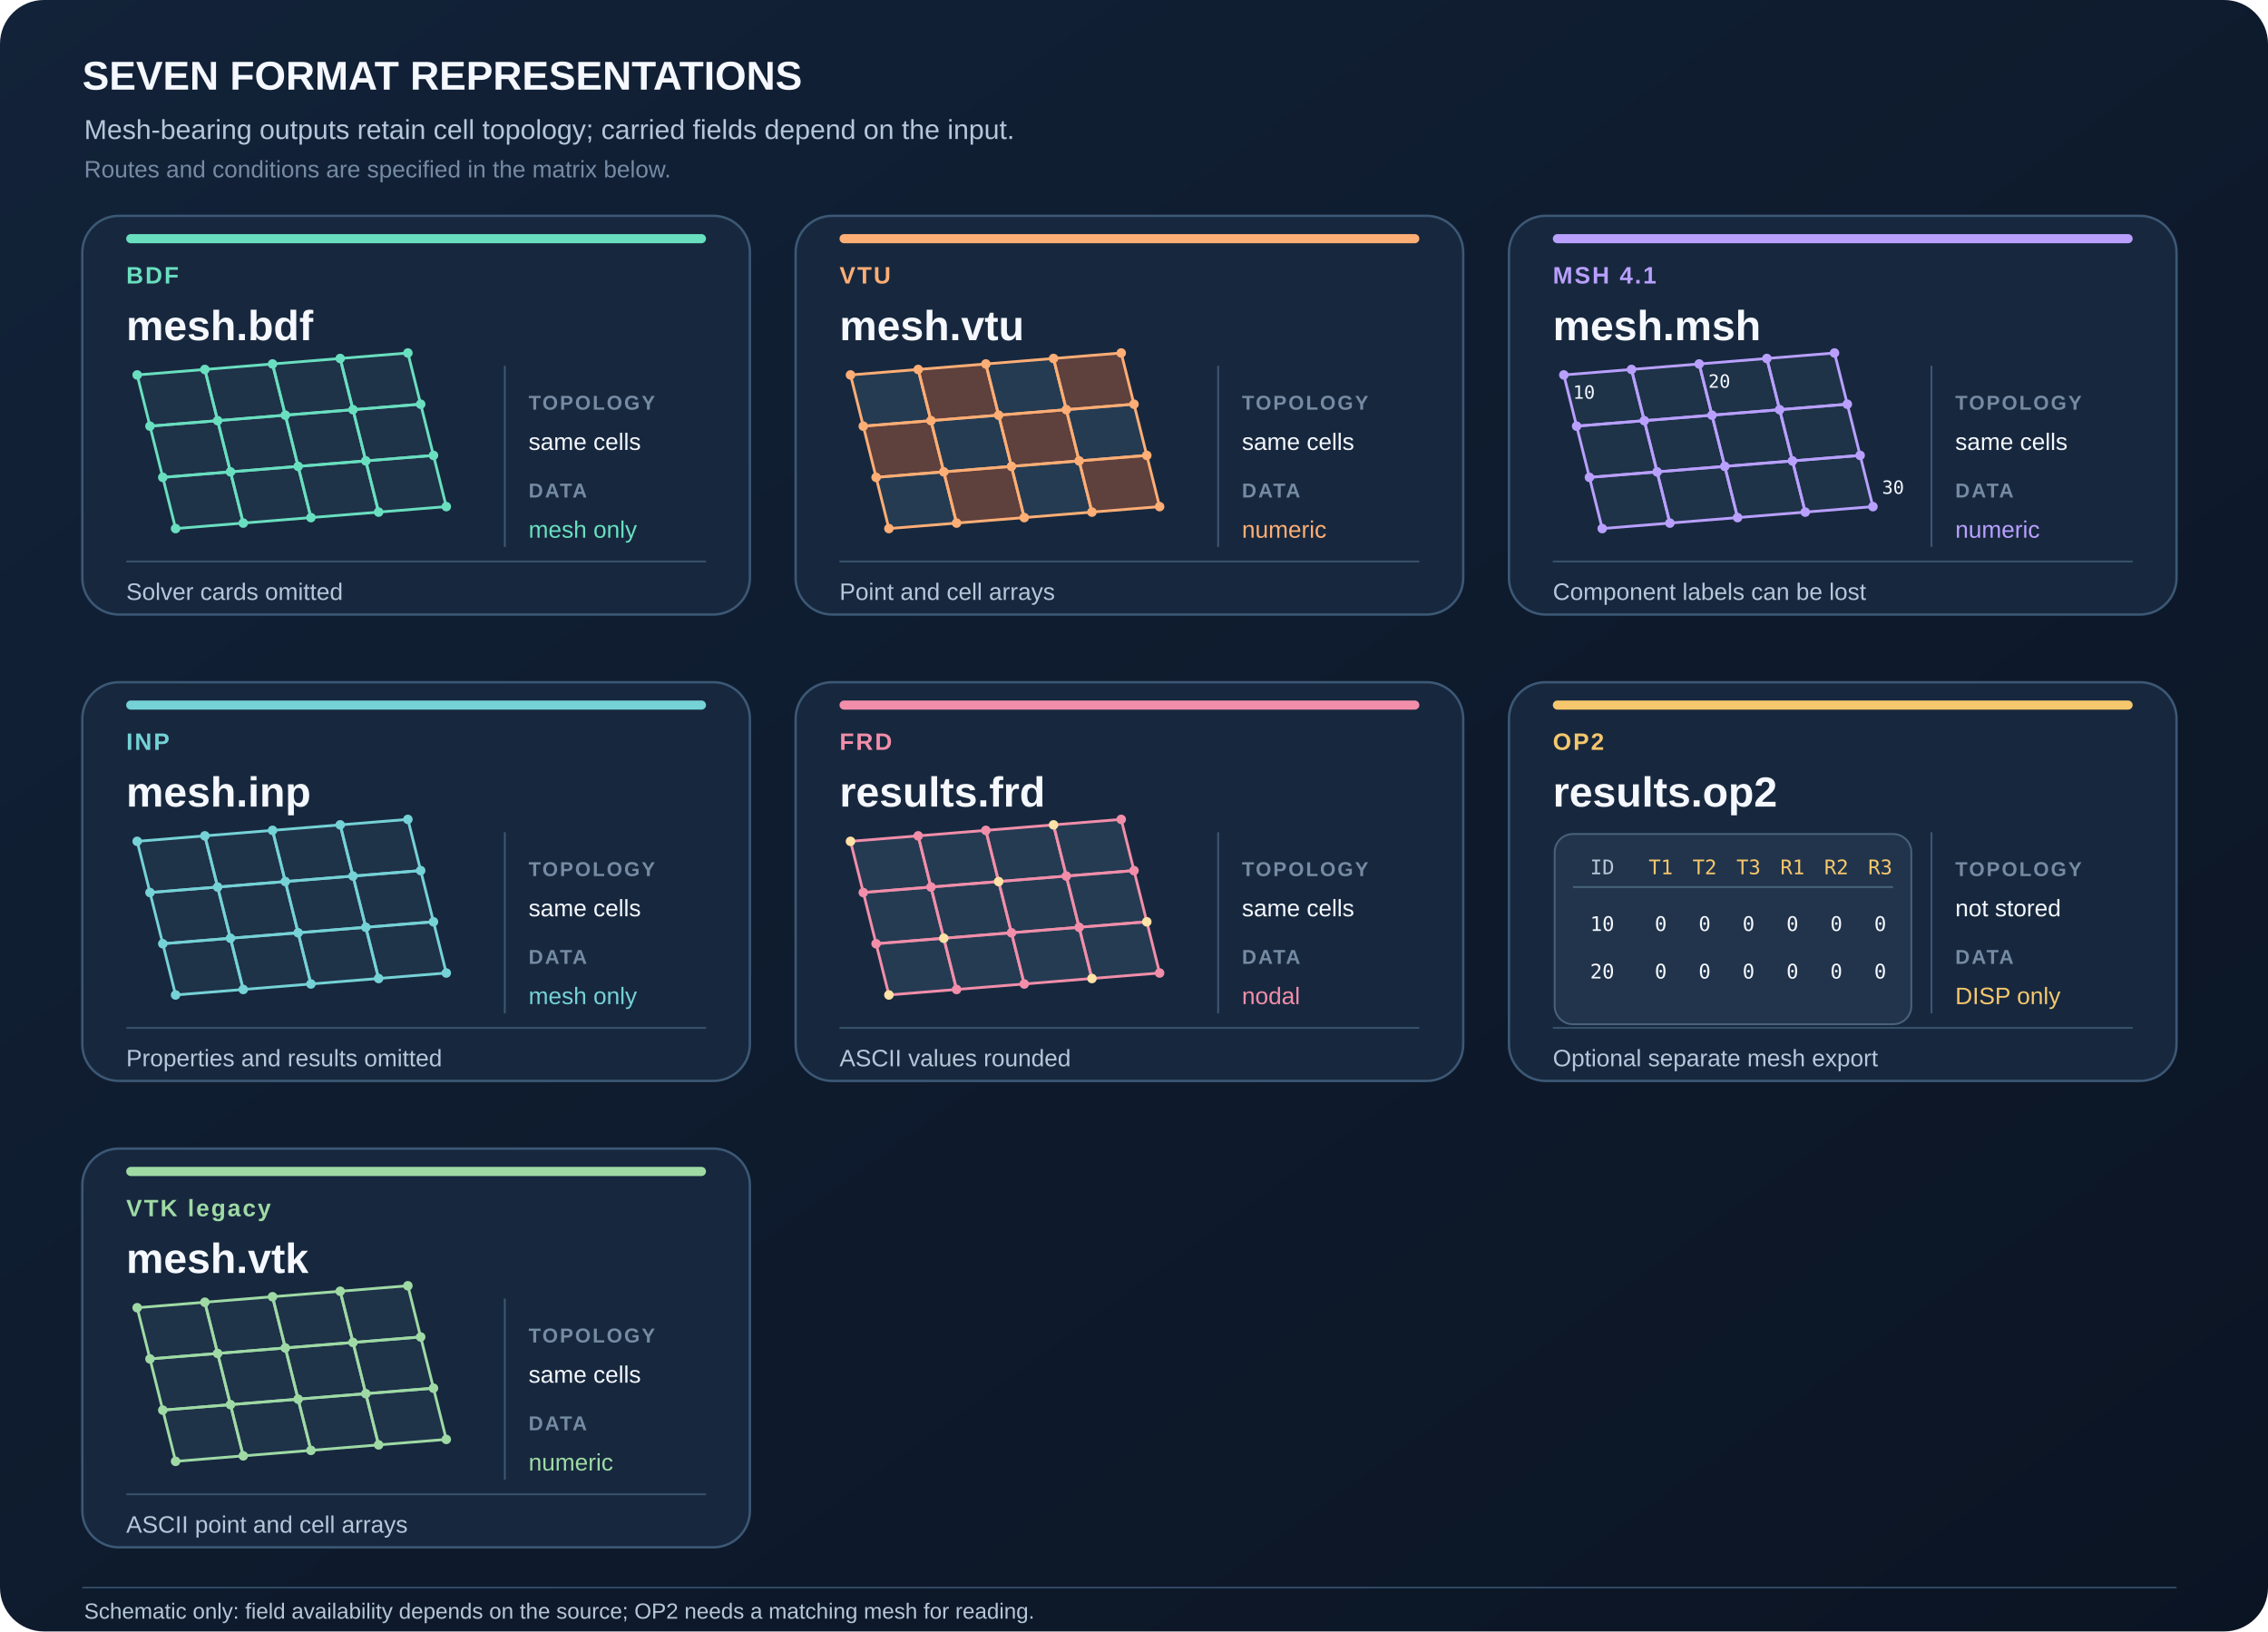
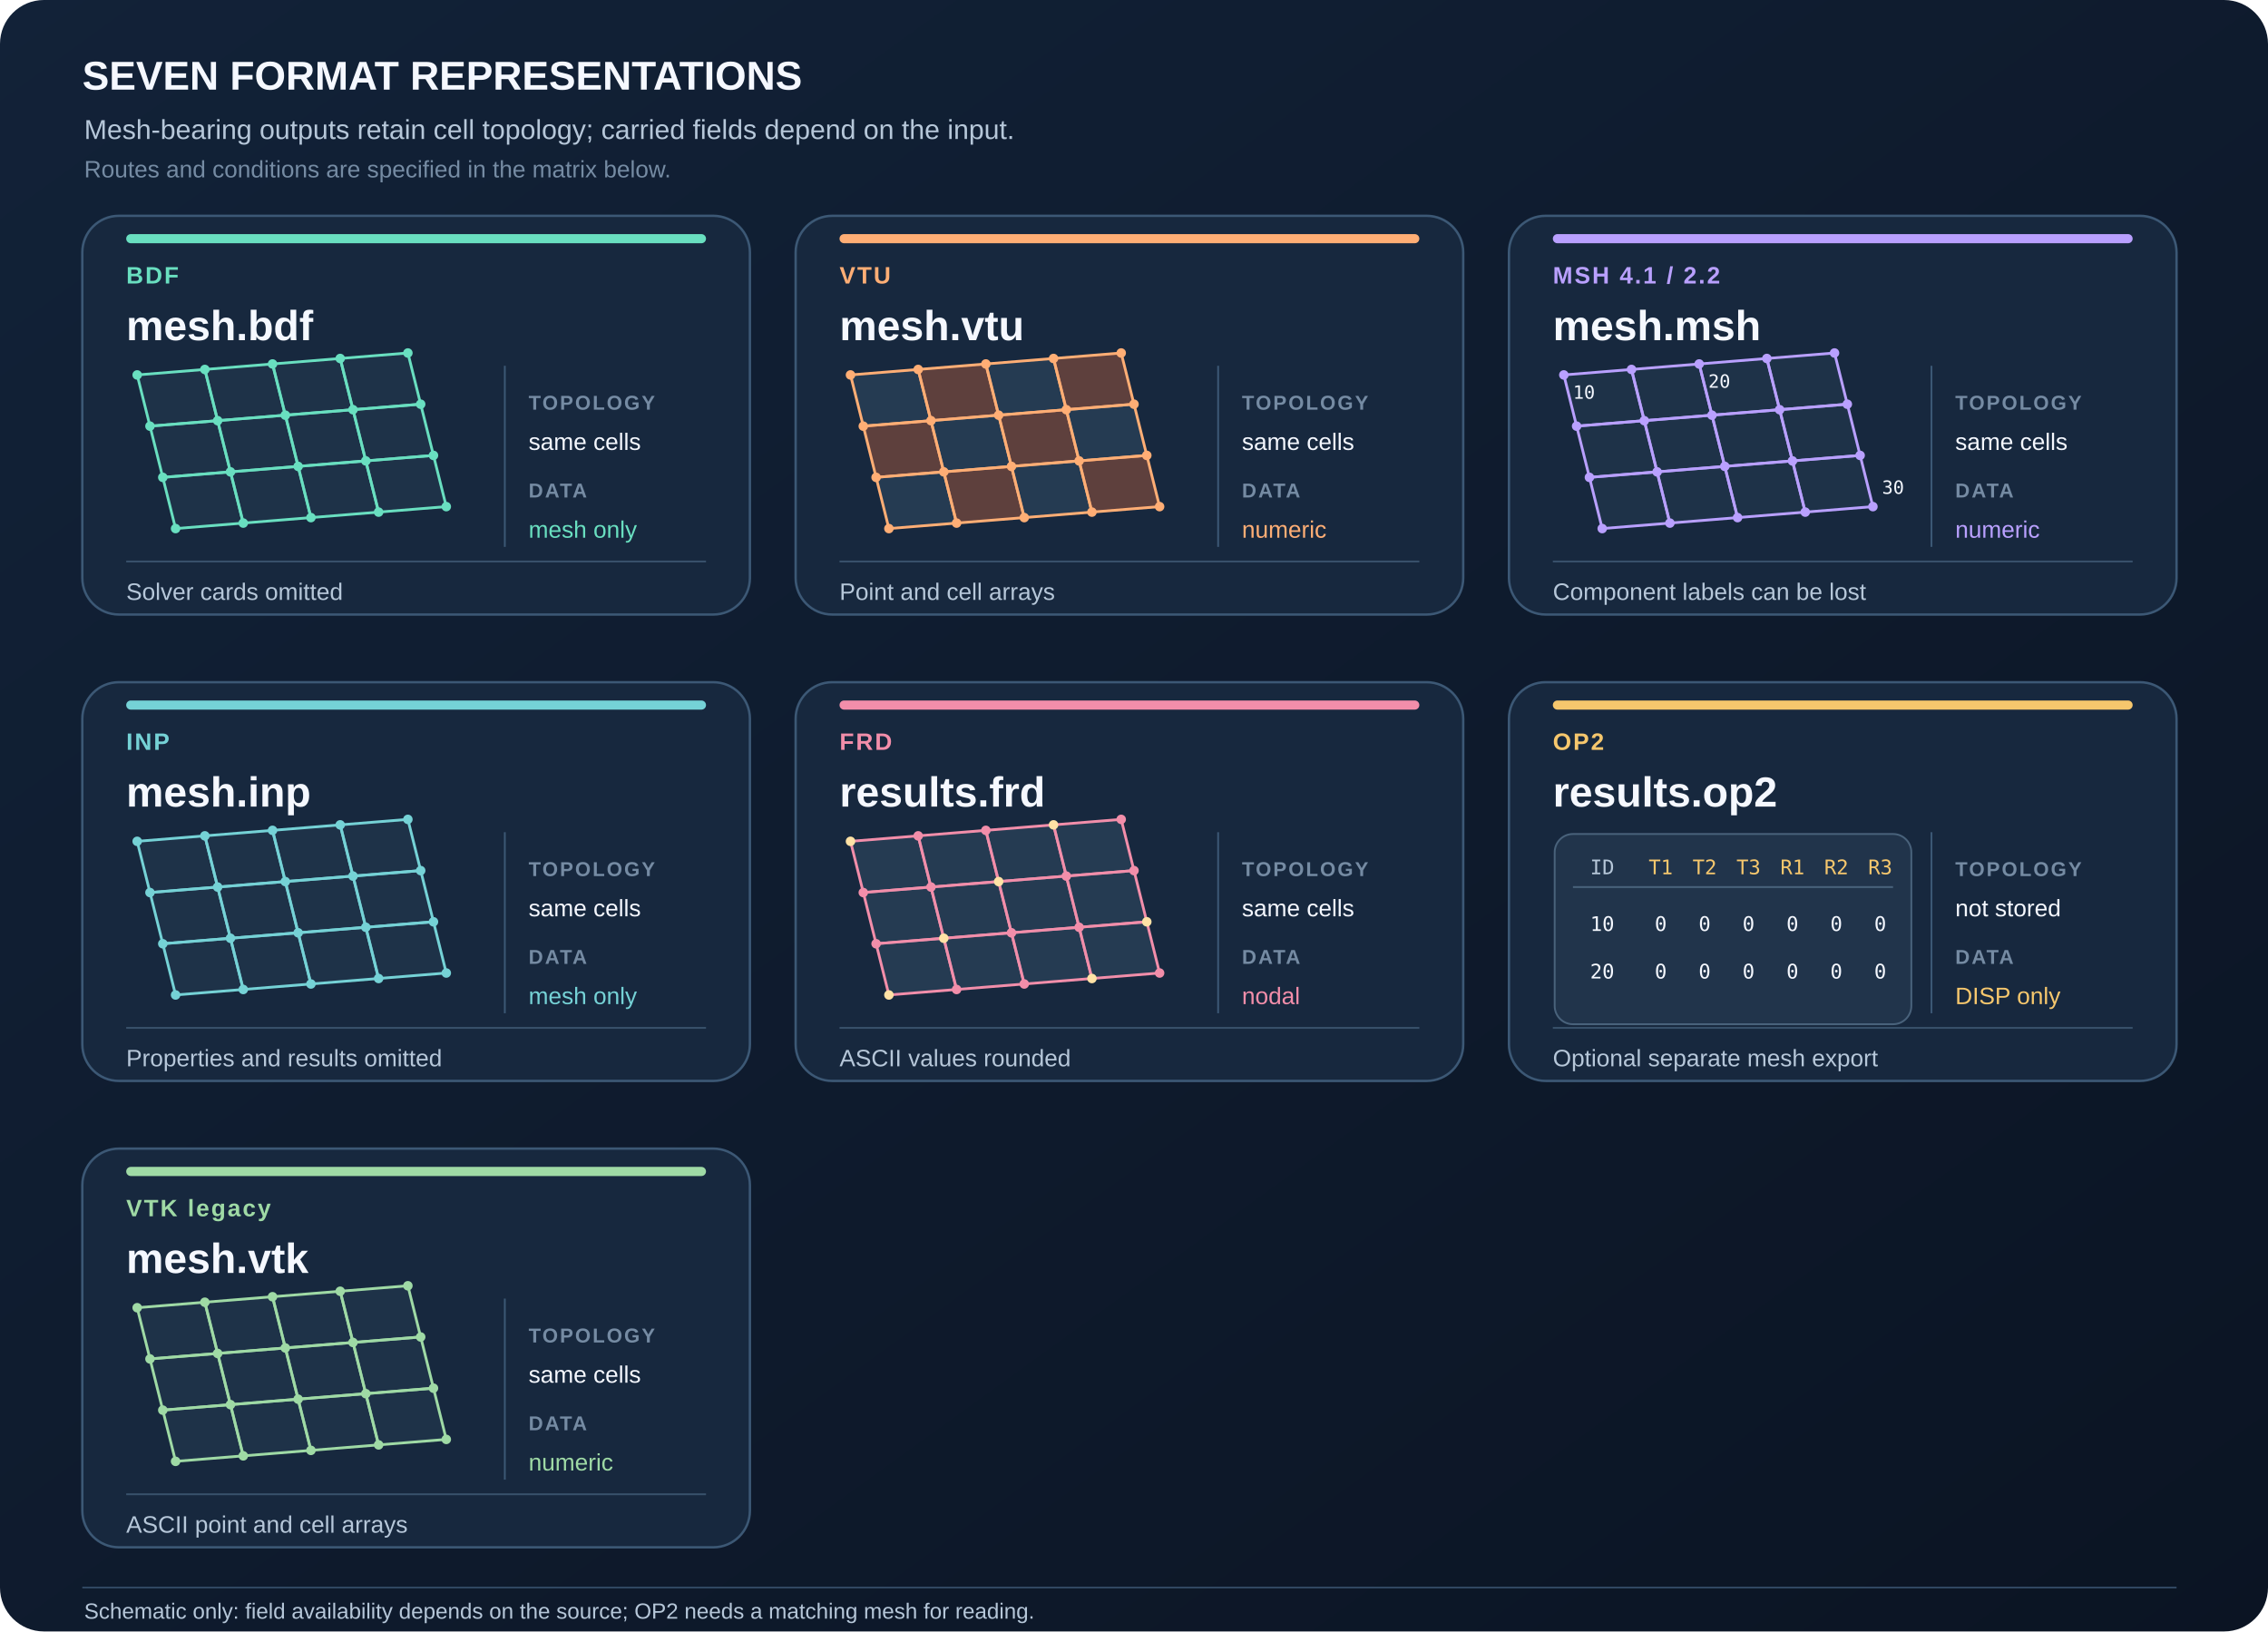
<svg xmlns="http://www.w3.org/2000/svg" width="1240" height="892" viewBox="0 0 1240 892" role="img" aria-labelledby="title description">
  <defs>
    <linearGradient id="background" x1="0" y1="0" x2="1" y2="1">
      <stop offset="0" stop-color="#122238" />
      <stop offset="1" stop-color="#0b1423" />
    </linearGradient>
  </defs>
  <rect width="1240" height="892" rx="24" fill="url(#background)" />
  <text x="45" y="49" fill="#f5f8ff" font-family="Arial, Helvetica, sans-serif" font-size="22" font-weight="700" letter-spacing="0">SEVEN FORMAT REPRESENTATIONS</text>
  <text x="46" y="76" fill="#b6c7d9" font-family="Arial, Helvetica, sans-serif" font-size="15" font-weight="400" letter-spacing="0">Mesh-bearing outputs retain cell topology; carried fields depend on the input.</text>
  <text x="46" y="97" fill="#758ba3" font-family="Arial, Helvetica, sans-serif" font-size="13" font-weight="400" letter-spacing="0">Routes and conditions are specified in the matrix below.</text>
  <rect x="45" y="118" width="365" height="218" rx="20" fill="#17283e" stroke="#3c5875" stroke-width="1.3" />
  <rect x="69" y="128" width="317" height="5" rx="2.5" fill="#69dfc0" />
  <text x="69" y="155" fill="#69dfc0" font-family="Arial, Helvetica, sans-serif" font-size="13" font-weight="700" letter-spacing="1">BDF</text>
  <text x="69" y="186" fill="#f5f8ff" font-family="Arial, Helvetica, sans-serif" font-size="23" font-weight="700" letter-spacing="0">mesh.bdf</text>
  <g aria-hidden="true">
    <polygon points="75,205 112,202 119,230 82,233" fill="#37546b" fill-opacity=".24" stroke="#69dfc0" stroke-width="1.5" stroke-linejoin="round" />
    <polygon points="112,202 149,199 156,227 119,230" fill="#37546b" fill-opacity=".24" stroke="#69dfc0" stroke-width="1.5" stroke-linejoin="round" />
    <polygon points="149,199 186,196 193,224 156,227" fill="#37546b" fill-opacity=".24" stroke="#69dfc0" stroke-width="1.5" stroke-linejoin="round" />
    <polygon points="186,196 223,193 230,221 193,224" fill="#37546b" fill-opacity=".24" stroke="#69dfc0" stroke-width="1.5" stroke-linejoin="round" />
    <polygon points="82,233 119,230 126,258 89,261" fill="#37546b" fill-opacity=".24" stroke="#69dfc0" stroke-width="1.5" stroke-linejoin="round" />
    <polygon points="119,230 156,227 163,255 126,258" fill="#37546b" fill-opacity=".24" stroke="#69dfc0" stroke-width="1.5" stroke-linejoin="round" />
    <polygon points="156,227 193,224 200,252 163,255" fill="#37546b" fill-opacity=".24" stroke="#69dfc0" stroke-width="1.5" stroke-linejoin="round" />
    <polygon points="193,224 230,221 237,249 200,252" fill="#37546b" fill-opacity=".24" stroke="#69dfc0" stroke-width="1.5" stroke-linejoin="round" />
    <polygon points="89,261 126,258 133,286 96,289" fill="#37546b" fill-opacity=".24" stroke="#69dfc0" stroke-width="1.5" stroke-linejoin="round" />
    <polygon points="126,258 163,255 170,283 133,286" fill="#37546b" fill-opacity=".24" stroke="#69dfc0" stroke-width="1.5" stroke-linejoin="round" />
    <polygon points="163,255 200,252 207,280 170,283" fill="#37546b" fill-opacity=".24" stroke="#69dfc0" stroke-width="1.5" stroke-linejoin="round" />
    <polygon points="200,252 237,249 244,277 207,280" fill="#37546b" fill-opacity=".24" stroke="#69dfc0" stroke-width="1.5" stroke-linejoin="round" />
    <circle cx="75" cy="205" r="2.6" fill="#69dfc0" />
    <circle cx="112" cy="202" r="2.6" fill="#69dfc0" />
    <circle cx="149" cy="199" r="2.6" fill="#69dfc0" />
    <circle cx="186" cy="196" r="2.6" fill="#69dfc0" />
    <circle cx="223" cy="193" r="2.6" fill="#69dfc0" />
    <circle cx="82" cy="233" r="2.6" fill="#69dfc0" />
    <circle cx="119" cy="230" r="2.6" fill="#69dfc0" />
    <circle cx="156" cy="227" r="2.6" fill="#69dfc0" />
    <circle cx="193" cy="224" r="2.6" fill="#69dfc0" />
    <circle cx="230" cy="221" r="2.6" fill="#69dfc0" />
    <circle cx="89" cy="261" r="2.6" fill="#69dfc0" />
    <circle cx="126" cy="258" r="2.6" fill="#69dfc0" />
    <circle cx="163" cy="255" r="2.6" fill="#69dfc0" />
    <circle cx="200" cy="252" r="2.6" fill="#69dfc0" />
    <circle cx="237" cy="249" r="2.6" fill="#69dfc0" />
    <circle cx="96" cy="289" r="2.6" fill="#69dfc0" />
    <circle cx="133" cy="286" r="2.6" fill="#69dfc0" />
    <circle cx="170" cy="283" r="2.6" fill="#69dfc0" />
    <circle cx="207" cy="280" r="2.6" fill="#69dfc0" />
    <circle cx="244" cy="277" r="2.6" fill="#69dfc0" />
  </g>
  <path d="M276 200V299" stroke="#3c5875" />
  <text x="289" y="224" fill="#758ba3" font-family="Arial, Helvetica, sans-serif" font-size="11" font-weight="700" letter-spacing="1">TOPOLOGY</text>
  <text x="289" y="246" fill="#f5f8ff" font-family="Arial, Helvetica, sans-serif" font-size="13" font-weight="400" letter-spacing="0">same cells</text>
  <text x="289" y="272" fill="#758ba3" font-family="Arial, Helvetica, sans-serif" font-size="11" font-weight="700" letter-spacing="1">DATA</text>
  <text x="289" y="294" fill="#69dfc0" font-family="Arial, Helvetica, sans-serif" font-size="13" font-weight="400" letter-spacing="0">mesh only</text>
  <path d="M69 307H386" stroke="#38516b" />
  <text x="69" y="328" fill="#b6c7d9" font-family="Arial, Helvetica, sans-serif" font-size="13" font-weight="400" letter-spacing="0">Solver cards omitted</text>
  <rect x="435" y="118" width="365" height="218" rx="20" fill="#17283e" stroke="#3c5875" stroke-width="1.3" />
  <rect x="459" y="128" width="317" height="5" rx="2.5" fill="#ffae75" />
  <text x="459" y="155" fill="#ffae75" font-family="Arial, Helvetica, sans-serif" font-size="13" font-weight="700" letter-spacing="1">VTU</text>
  <text x="459" y="186" fill="#f5f8ff" font-family="Arial, Helvetica, sans-serif" font-size="23" font-weight="700" letter-spacing="0">mesh.vtu</text>
  <g aria-hidden="true">
    <polygon points="465,205 502,202 509,230 472,233" fill="#37546b" fill-opacity=".45" stroke="#ffae75" stroke-width="1.5" stroke-linejoin="round" />
    <polygon points="502,202 539,199 546,227 509,230" fill="#b45e3d" fill-opacity=".45" stroke="#ffae75" stroke-width="1.5" stroke-linejoin="round" />
    <polygon points="539,199 576,196 583,224 546,227" fill="#37546b" fill-opacity=".45" stroke="#ffae75" stroke-width="1.5" stroke-linejoin="round" />
    <polygon points="576,196 613,193 620,221 583,224" fill="#b45e3d" fill-opacity=".45" stroke="#ffae75" stroke-width="1.5" stroke-linejoin="round" />
    <polygon points="472,233 509,230 516,258 479,261" fill="#b45e3d" fill-opacity=".45" stroke="#ffae75" stroke-width="1.5" stroke-linejoin="round" />
    <polygon points="509,230 546,227 553,255 516,258" fill="#37546b" fill-opacity=".45" stroke="#ffae75" stroke-width="1.5" stroke-linejoin="round" />
    <polygon points="546,227 583,224 590,252 553,255" fill="#b45e3d" fill-opacity=".45" stroke="#ffae75" stroke-width="1.5" stroke-linejoin="round" />
    <polygon points="583,224 620,221 627,249 590,252" fill="#37546b" fill-opacity=".45" stroke="#ffae75" stroke-width="1.5" stroke-linejoin="round" />
    <polygon points="479,261 516,258 523,286 486,289" fill="#37546b" fill-opacity=".45" stroke="#ffae75" stroke-width="1.5" stroke-linejoin="round" />
    <polygon points="516,258 553,255 560,283 523,286" fill="#b45e3d" fill-opacity=".45" stroke="#ffae75" stroke-width="1.5" stroke-linejoin="round" />
    <polygon points="553,255 590,252 597,280 560,283" fill="#37546b" fill-opacity=".45" stroke="#ffae75" stroke-width="1.5" stroke-linejoin="round" />
    <polygon points="590,252 627,249 634,277 597,280" fill="#b45e3d" fill-opacity=".45" stroke="#ffae75" stroke-width="1.5" stroke-linejoin="round" />
    <circle cx="465" cy="205" r="2.6" fill="#ffae75" />
    <circle cx="502" cy="202" r="2.6" fill="#ffae75" />
    <circle cx="539" cy="199" r="2.6" fill="#ffae75" />
    <circle cx="576" cy="196" r="2.6" fill="#ffae75" />
    <circle cx="613" cy="193" r="2.6" fill="#ffae75" />
    <circle cx="472" cy="233" r="2.6" fill="#ffae75" />
    <circle cx="509" cy="230" r="2.6" fill="#ffae75" />
    <circle cx="546" cy="227" r="2.6" fill="#ffae75" />
    <circle cx="583" cy="224" r="2.6" fill="#ffae75" />
    <circle cx="620" cy="221" r="2.6" fill="#ffae75" />
    <circle cx="479" cy="261" r="2.6" fill="#ffae75" />
    <circle cx="516" cy="258" r="2.6" fill="#ffae75" />
    <circle cx="553" cy="255" r="2.6" fill="#ffae75" />
    <circle cx="590" cy="252" r="2.6" fill="#ffae75" />
    <circle cx="627" cy="249" r="2.6" fill="#ffae75" />
    <circle cx="486" cy="289" r="2.6" fill="#ffae75" />
    <circle cx="523" cy="286" r="2.6" fill="#ffae75" />
    <circle cx="560" cy="283" r="2.6" fill="#ffae75" />
    <circle cx="597" cy="280" r="2.6" fill="#ffae75" />
    <circle cx="634" cy="277" r="2.6" fill="#ffae75" />
  </g>
  <path d="M666 200V299" stroke="#3c5875" />
  <text x="679" y="224" fill="#758ba3" font-family="Arial, Helvetica, sans-serif" font-size="11" font-weight="700" letter-spacing="1">TOPOLOGY</text>
  <text x="679" y="246" fill="#f5f8ff" font-family="Arial, Helvetica, sans-serif" font-size="13" font-weight="400" letter-spacing="0">same cells</text>
  <text x="679" y="272" fill="#758ba3" font-family="Arial, Helvetica, sans-serif" font-size="11" font-weight="700" letter-spacing="1">DATA</text>
  <text x="679" y="294" fill="#ffae75" font-family="Arial, Helvetica, sans-serif" font-size="13" font-weight="400" letter-spacing="0">numeric</text>
  <path d="M459 307H776" stroke="#38516b" />
  <text x="459" y="328" fill="#b6c7d9" font-family="Arial, Helvetica, sans-serif" font-size="13" font-weight="400" letter-spacing="0">Point and cell arrays</text>
  <rect x="825" y="118" width="365" height="218" rx="20" fill="#17283e" stroke="#3c5875" stroke-width="1.3" />
  <rect x="849" y="128" width="317" height="5" rx="2.5" fill="#b9a0ff" />
-   <text x="849" y="155" fill="#b9a0ff" font-family="Arial, Helvetica, sans-serif" font-size="13" font-weight="700" letter-spacing="1">MSH 4.1</text>
+   <text x="849" y="155" fill="#b9a0ff" font-family="Arial, Helvetica, sans-serif" font-size="13" font-weight="700" letter-spacing="1">MSH 4.1 / 2.2</text>
  <text x="849" y="186" fill="#f5f8ff" font-family="Arial, Helvetica, sans-serif" font-size="23" font-weight="700" letter-spacing="0">mesh.msh</text>
  <g aria-hidden="true">
    <polygon points="855,205 892,202 899,230 862,233" fill="#37546b" fill-opacity=".24" stroke="#b9a0ff" stroke-width="1.5" stroke-linejoin="round" />
    <polygon points="892,202 929,199 936,227 899,230" fill="#37546b" fill-opacity=".24" stroke="#b9a0ff" stroke-width="1.5" stroke-linejoin="round" />
    <polygon points="929,199 966,196 973,224 936,227" fill="#37546b" fill-opacity=".24" stroke="#b9a0ff" stroke-width="1.5" stroke-linejoin="round" />
    <polygon points="966,196 1003,193 1010,221 973,224" fill="#37546b" fill-opacity=".24" stroke="#b9a0ff" stroke-width="1.5" stroke-linejoin="round" />
    <polygon points="862,233 899,230 906,258 869,261" fill="#37546b" fill-opacity=".24" stroke="#b9a0ff" stroke-width="1.5" stroke-linejoin="round" />
    <polygon points="899,230 936,227 943,255 906,258" fill="#37546b" fill-opacity=".24" stroke="#b9a0ff" stroke-width="1.5" stroke-linejoin="round" />
    <polygon points="936,227 973,224 980,252 943,255" fill="#37546b" fill-opacity=".24" stroke="#b9a0ff" stroke-width="1.5" stroke-linejoin="round" />
    <polygon points="973,224 1010,221 1017,249 980,252" fill="#37546b" fill-opacity=".24" stroke="#b9a0ff" stroke-width="1.5" stroke-linejoin="round" />
    <polygon points="869,261 906,258 913,286 876,289" fill="#37546b" fill-opacity=".24" stroke="#b9a0ff" stroke-width="1.5" stroke-linejoin="round" />
    <polygon points="906,258 943,255 950,283 913,286" fill="#37546b" fill-opacity=".24" stroke="#b9a0ff" stroke-width="1.5" stroke-linejoin="round" />
    <polygon points="943,255 980,252 987,280 950,283" fill="#37546b" fill-opacity=".24" stroke="#b9a0ff" stroke-width="1.5" stroke-linejoin="round" />
    <polygon points="980,252 1017,249 1024,277 987,280" fill="#37546b" fill-opacity=".24" stroke="#b9a0ff" stroke-width="1.5" stroke-linejoin="round" />
    <circle cx="855" cy="205" r="2.6" fill="#b9a0ff" />
    <circle cx="892" cy="202" r="2.6" fill="#b9a0ff" />
    <circle cx="929" cy="199" r="2.6" fill="#b9a0ff" />
    <circle cx="966" cy="196" r="2.6" fill="#b9a0ff" />
    <circle cx="1003" cy="193" r="2.6" fill="#b9a0ff" />
    <circle cx="862" cy="233" r="2.6" fill="#b9a0ff" />
    <circle cx="899" cy="230" r="2.6" fill="#b9a0ff" />
    <circle cx="936" cy="227" r="2.6" fill="#b9a0ff" />
    <circle cx="973" cy="224" r="2.6" fill="#b9a0ff" />
    <circle cx="1010" cy="221" r="2.6" fill="#b9a0ff" />
    <circle cx="869" cy="261" r="2.6" fill="#b9a0ff" />
    <circle cx="906" cy="258" r="2.6" fill="#b9a0ff" />
    <circle cx="943" cy="255" r="2.6" fill="#b9a0ff" />
    <circle cx="980" cy="252" r="2.6" fill="#b9a0ff" />
    <circle cx="1017" cy="249" r="2.6" fill="#b9a0ff" />
    <circle cx="876" cy="289" r="2.6" fill="#b9a0ff" />
    <circle cx="913" cy="286" r="2.6" fill="#b9a0ff" />
    <circle cx="950" cy="283" r="2.6" fill="#b9a0ff" />
    <circle cx="987" cy="280" r="2.6" fill="#b9a0ff" />
    <circle cx="1024" cy="277" r="2.6" fill="#b9a0ff" />
    <text x="860" y="218" fill="#f5f8ff" font-family="Menlo, Consolas, monospace" font-size="10" font-weight="400" letter-spacing="0">10</text>
    <text x="934" y="212" fill="#f5f8ff" font-family="Menlo, Consolas, monospace" font-size="10" font-weight="400" letter-spacing="0">20</text>
    <text x="1029" y="270" fill="#f5f8ff" font-family="Menlo, Consolas, monospace" font-size="10" font-weight="400" letter-spacing="0">30</text>
  </g>
  <path d="M1056 200V299" stroke="#3c5875" />
  <text x="1069" y="224" fill="#758ba3" font-family="Arial, Helvetica, sans-serif" font-size="11" font-weight="700" letter-spacing="1">TOPOLOGY</text>
  <text x="1069" y="246" fill="#f5f8ff" font-family="Arial, Helvetica, sans-serif" font-size="13" font-weight="400" letter-spacing="0">same cells</text>
  <text x="1069" y="272" fill="#758ba3" font-family="Arial, Helvetica, sans-serif" font-size="11" font-weight="700" letter-spacing="1">DATA</text>
  <text x="1069" y="294" fill="#b9a0ff" font-family="Arial, Helvetica, sans-serif" font-size="13" font-weight="400" letter-spacing="0">numeric</text>
  <path d="M849 307H1166" stroke="#38516b" />
  <text x="849" y="328" fill="#b6c7d9" font-family="Arial, Helvetica, sans-serif" font-size="13" font-weight="400" letter-spacing="0">Component labels can be lost</text>
  <rect x="45" y="373" width="365" height="218" rx="20" fill="#17283e" stroke="#3c5875" stroke-width="1.3" />
  <rect x="69" y="383" width="317" height="5" rx="2.5" fill="#75d2d6" />
  <text x="69" y="410" fill="#75d2d6" font-family="Arial, Helvetica, sans-serif" font-size="13" font-weight="700" letter-spacing="1">INP</text>
  <text x="69" y="441" fill="#f5f8ff" font-family="Arial, Helvetica, sans-serif" font-size="23" font-weight="700" letter-spacing="0">mesh.inp</text>
  <g aria-hidden="true">
    <polygon points="75,460 112,457 119,485 82,488" fill="#37546b" fill-opacity=".24" stroke="#75d2d6" stroke-width="1.5" stroke-linejoin="round" />
    <polygon points="112,457 149,454 156,482 119,485" fill="#37546b" fill-opacity=".24" stroke="#75d2d6" stroke-width="1.5" stroke-linejoin="round" />
    <polygon points="149,454 186,451 193,479 156,482" fill="#37546b" fill-opacity=".24" stroke="#75d2d6" stroke-width="1.5" stroke-linejoin="round" />
    <polygon points="186,451 223,448 230,476 193,479" fill="#37546b" fill-opacity=".24" stroke="#75d2d6" stroke-width="1.5" stroke-linejoin="round" />
    <polygon points="82,488 119,485 126,513 89,516" fill="#37546b" fill-opacity=".24" stroke="#75d2d6" stroke-width="1.5" stroke-linejoin="round" />
    <polygon points="119,485 156,482 163,510 126,513" fill="#37546b" fill-opacity=".24" stroke="#75d2d6" stroke-width="1.5" stroke-linejoin="round" />
    <polygon points="156,482 193,479 200,507 163,510" fill="#37546b" fill-opacity=".24" stroke="#75d2d6" stroke-width="1.5" stroke-linejoin="round" />
    <polygon points="193,479 230,476 237,504 200,507" fill="#37546b" fill-opacity=".24" stroke="#75d2d6" stroke-width="1.5" stroke-linejoin="round" />
    <polygon points="89,516 126,513 133,541 96,544" fill="#37546b" fill-opacity=".24" stroke="#75d2d6" stroke-width="1.5" stroke-linejoin="round" />
    <polygon points="126,513 163,510 170,538 133,541" fill="#37546b" fill-opacity=".24" stroke="#75d2d6" stroke-width="1.5" stroke-linejoin="round" />
    <polygon points="163,510 200,507 207,535 170,538" fill="#37546b" fill-opacity=".24" stroke="#75d2d6" stroke-width="1.5" stroke-linejoin="round" />
    <polygon points="200,507 237,504 244,532 207,535" fill="#37546b" fill-opacity=".24" stroke="#75d2d6" stroke-width="1.5" stroke-linejoin="round" />
    <circle cx="75" cy="460" r="2.6" fill="#75d2d6" />
    <circle cx="112" cy="457" r="2.6" fill="#75d2d6" />
    <circle cx="149" cy="454" r="2.6" fill="#75d2d6" />
    <circle cx="186" cy="451" r="2.6" fill="#75d2d6" />
    <circle cx="223" cy="448" r="2.6" fill="#75d2d6" />
    <circle cx="82" cy="488" r="2.6" fill="#75d2d6" />
    <circle cx="119" cy="485" r="2.6" fill="#75d2d6" />
    <circle cx="156" cy="482" r="2.6" fill="#75d2d6" />
    <circle cx="193" cy="479" r="2.6" fill="#75d2d6" />
    <circle cx="230" cy="476" r="2.6" fill="#75d2d6" />
    <circle cx="89" cy="516" r="2.6" fill="#75d2d6" />
    <circle cx="126" cy="513" r="2.6" fill="#75d2d6" />
    <circle cx="163" cy="510" r="2.6" fill="#75d2d6" />
    <circle cx="200" cy="507" r="2.6" fill="#75d2d6" />
    <circle cx="237" cy="504" r="2.6" fill="#75d2d6" />
    <circle cx="96" cy="544" r="2.6" fill="#75d2d6" />
    <circle cx="133" cy="541" r="2.6" fill="#75d2d6" />
    <circle cx="170" cy="538" r="2.6" fill="#75d2d6" />
    <circle cx="207" cy="535" r="2.6" fill="#75d2d6" />
    <circle cx="244" cy="532" r="2.6" fill="#75d2d6" />
  </g>
  <path d="M276 455V554" stroke="#3c5875" />
  <text x="289" y="479" fill="#758ba3" font-family="Arial, Helvetica, sans-serif" font-size="11" font-weight="700" letter-spacing="1">TOPOLOGY</text>
  <text x="289" y="501" fill="#f5f8ff" font-family="Arial, Helvetica, sans-serif" font-size="13" font-weight="400" letter-spacing="0">same cells</text>
  <text x="289" y="527" fill="#758ba3" font-family="Arial, Helvetica, sans-serif" font-size="11" font-weight="700" letter-spacing="1">DATA</text>
  <text x="289" y="549" fill="#75d2d6" font-family="Arial, Helvetica, sans-serif" font-size="13" font-weight="400" letter-spacing="0">mesh only</text>
  <path d="M69 562H386" stroke="#38516b" />
  <text x="69" y="583" fill="#b6c7d9" font-family="Arial, Helvetica, sans-serif" font-size="13" font-weight="400" letter-spacing="0">Properties and results omitted</text>
  <rect x="435" y="373" width="365" height="218" rx="20" fill="#17283e" stroke="#3c5875" stroke-width="1.3" />
  <rect x="459" y="383" width="317" height="5" rx="2.5" fill="#f28eaa" />
  <text x="459" y="410" fill="#f28eaa" font-family="Arial, Helvetica, sans-serif" font-size="13" font-weight="700" letter-spacing="1">FRD</text>
  <text x="459" y="441" fill="#f5f8ff" font-family="Arial, Helvetica, sans-serif" font-size="23" font-weight="700" letter-spacing="0">results.frd</text>
  <g aria-hidden="true">
    <polygon points="465,460 502,457 509,485 472,488" fill="#37546b" fill-opacity=".45" stroke="#f28eaa" stroke-width="1.5" stroke-linejoin="round" />
    <polygon points="502,457 539,454 546,482 509,485" fill="#37546b" fill-opacity=".45" stroke="#f28eaa" stroke-width="1.5" stroke-linejoin="round" />
    <polygon points="539,454 576,451 583,479 546,482" fill="#37546b" fill-opacity=".45" stroke="#f28eaa" stroke-width="1.5" stroke-linejoin="round" />
    <polygon points="576,451 613,448 620,476 583,479" fill="#37546b" fill-opacity=".45" stroke="#f28eaa" stroke-width="1.5" stroke-linejoin="round" />
    <polygon points="472,488 509,485 516,513 479,516" fill="#37546b" fill-opacity=".45" stroke="#f28eaa" stroke-width="1.5" stroke-linejoin="round" />
    <polygon points="509,485 546,482 553,510 516,513" fill="#37546b" fill-opacity=".45" stroke="#f28eaa" stroke-width="1.5" stroke-linejoin="round" />
    <polygon points="546,482 583,479 590,507 553,510" fill="#37546b" fill-opacity=".45" stroke="#f28eaa" stroke-width="1.5" stroke-linejoin="round" />
    <polygon points="583,479 620,476 627,504 590,507" fill="#37546b" fill-opacity=".45" stroke="#f28eaa" stroke-width="1.5" stroke-linejoin="round" />
    <polygon points="479,516 516,513 523,541 486,544" fill="#37546b" fill-opacity=".45" stroke="#f28eaa" stroke-width="1.5" stroke-linejoin="round" />
    <polygon points="516,513 553,510 560,538 523,541" fill="#37546b" fill-opacity=".45" stroke="#f28eaa" stroke-width="1.5" stroke-linejoin="round" />
    <polygon points="553,510 590,507 597,535 560,538" fill="#37546b" fill-opacity=".45" stroke="#f28eaa" stroke-width="1.5" stroke-linejoin="round" />
    <polygon points="590,507 627,504 634,532 597,535" fill="#37546b" fill-opacity=".45" stroke="#f28eaa" stroke-width="1.5" stroke-linejoin="round" />
    <circle cx="465" cy="460" r="2.6" fill="#ffe2a5" />
    <circle cx="502" cy="457" r="2.6" fill="#f28eaa" />
    <circle cx="539" cy="454" r="2.6" fill="#f28eaa" />
    <circle cx="576" cy="451" r="2.6" fill="#ffe2a5" />
    <circle cx="613" cy="448" r="2.6" fill="#f28eaa" />
    <circle cx="472" cy="488" r="2.6" fill="#f28eaa" />
    <circle cx="509" cy="485" r="2.6" fill="#f28eaa" />
    <circle cx="546" cy="482" r="2.6" fill="#ffe2a5" />
    <circle cx="583" cy="479" r="2.6" fill="#f28eaa" />
    <circle cx="620" cy="476" r="2.6" fill="#f28eaa" />
    <circle cx="479" cy="516" r="2.6" fill="#f28eaa" />
    <circle cx="516" cy="513" r="2.6" fill="#ffe2a5" />
    <circle cx="553" cy="510" r="2.6" fill="#f28eaa" />
    <circle cx="590" cy="507" r="2.6" fill="#f28eaa" />
    <circle cx="627" cy="504" r="2.6" fill="#ffe2a5" />
    <circle cx="486" cy="544" r="2.6" fill="#ffe2a5" />
    <circle cx="523" cy="541" r="2.6" fill="#f28eaa" />
    <circle cx="560" cy="538" r="2.6" fill="#f28eaa" />
    <circle cx="597" cy="535" r="2.6" fill="#ffe2a5" />
    <circle cx="634" cy="532" r="2.6" fill="#f28eaa" />
  </g>
  <path d="M666 455V554" stroke="#3c5875" />
  <text x="679" y="479" fill="#758ba3" font-family="Arial, Helvetica, sans-serif" font-size="11" font-weight="700" letter-spacing="1">TOPOLOGY</text>
  <text x="679" y="501" fill="#f5f8ff" font-family="Arial, Helvetica, sans-serif" font-size="13" font-weight="400" letter-spacing="0">same cells</text>
  <text x="679" y="527" fill="#758ba3" font-family="Arial, Helvetica, sans-serif" font-size="11" font-weight="700" letter-spacing="1">DATA</text>
  <text x="679" y="549" fill="#f28eaa" font-family="Arial, Helvetica, sans-serif" font-size="13" font-weight="400" letter-spacing="0">nodal</text>
  <path d="M459 562H776" stroke="#38516b" />
  <text x="459" y="583" fill="#b6c7d9" font-family="Arial, Helvetica, sans-serif" font-size="13" font-weight="400" letter-spacing="0">ASCII values rounded</text>
  <rect x="825" y="373" width="365" height="218" rx="20" fill="#17283e" stroke="#3c5875" stroke-width="1.3" />
  <rect x="849" y="383" width="317" height="5" rx="2.5" fill="#f6c76d" />
  <text x="849" y="410" fill="#f6c76d" font-family="Arial, Helvetica, sans-serif" font-size="13" font-weight="700" letter-spacing="1">OP2</text>
  <text x="849" y="441" fill="#f5f8ff" font-family="Arial, Helvetica, sans-serif" font-size="23" font-weight="700" letter-spacing="0">results.op2</text>
  <rect x="850" y="456" width="195" height="104" rx="10" fill="#21344b" stroke="#49627b" />
  <g font-family="Menlo, Consolas, monospace" font-size="11" text-anchor="middle">
    <text x="876" y="478" fill="#b6c7d9">ID</text>
    <g fill="#f6c76d">
      <text x="908" y="478">T1</text>
      <text x="932" y="478">T2</text>
      <text x="956" y="478">T3</text>
      <text x="980" y="478">R1</text>
      <text x="1004" y="478">R2</text>
      <text x="1028" y="478">R3</text>
    </g>
    <path d="M860 485H1035" stroke="#49627b" />
    <g fill="#f5f8ff">
      <text x="876" y="509">10</text>
      <text x="908" y="509">0</text>
      <text x="932" y="509">0</text>
      <text x="956" y="509">0</text>
      <text x="980" y="509">0</text>
      <text x="1004" y="509">0</text>
      <text x="1028" y="509">0</text>
      <text x="876" y="535">20</text>
      <text x="908" y="535">0</text>
      <text x="932" y="535">0</text>
      <text x="956" y="535">0</text>
      <text x="980" y="535">0</text>
      <text x="1004" y="535">0</text>
      <text x="1028" y="535">0</text>
    </g>
  </g>
  <path d="M1056 455V554" stroke="#3c5875" />
  <text x="1069" y="479" fill="#758ba3" font-family="Arial, Helvetica, sans-serif" font-size="11" font-weight="700" letter-spacing="1">TOPOLOGY</text>
  <text x="1069" y="501" fill="#f5f8ff" font-family="Arial, Helvetica, sans-serif" font-size="13" font-weight="400" letter-spacing="0">not stored</text>
  <text x="1069" y="527" fill="#758ba3" font-family="Arial, Helvetica, sans-serif" font-size="11" font-weight="700" letter-spacing="1">DATA</text>
  <text x="1069" y="549" fill="#f6c76d" font-family="Arial, Helvetica, sans-serif" font-size="13" font-weight="400" letter-spacing="0">DISP only</text>
  <path d="M849 562H1166" stroke="#38516b" />
  <text x="849" y="583" fill="#b6c7d9" font-family="Arial, Helvetica, sans-serif" font-size="13" font-weight="400" letter-spacing="0">Optional separate mesh export</text>
  <rect x="45" y="628" width="365" height="218" rx="20" fill="#17283e" stroke="#3c5875" stroke-width="1.3" />
  <rect x="69" y="638" width="317" height="5" rx="2.5" fill="#9fdaa5" />
  <text x="69" y="665" fill="#9fdaa5" font-family="Arial, Helvetica, sans-serif" font-size="13" font-weight="700" letter-spacing="1">VTK legacy</text>
  <text x="69" y="696" fill="#f5f8ff" font-family="Arial, Helvetica, sans-serif" font-size="23" font-weight="700" letter-spacing="0">mesh.vtk</text>
  <g aria-hidden="true">
    <polygon points="75,715 112,712 119,740 82,743" fill="#37546b" fill-opacity=".24" stroke="#9fdaa5" stroke-width="1.5" stroke-linejoin="round" />
    <polygon points="112,712 149,709 156,737 119,740" fill="#37546b" fill-opacity=".24" stroke="#9fdaa5" stroke-width="1.5" stroke-linejoin="round" />
    <polygon points="149,709 186,706 193,734 156,737" fill="#37546b" fill-opacity=".24" stroke="#9fdaa5" stroke-width="1.5" stroke-linejoin="round" />
    <polygon points="186,706 223,703 230,731 193,734" fill="#37546b" fill-opacity=".24" stroke="#9fdaa5" stroke-width="1.5" stroke-linejoin="round" />
    <polygon points="82,743 119,740 126,768 89,771" fill="#37546b" fill-opacity=".24" stroke="#9fdaa5" stroke-width="1.5" stroke-linejoin="round" />
    <polygon points="119,740 156,737 163,765 126,768" fill="#37546b" fill-opacity=".24" stroke="#9fdaa5" stroke-width="1.5" stroke-linejoin="round" />
    <polygon points="156,737 193,734 200,762 163,765" fill="#37546b" fill-opacity=".24" stroke="#9fdaa5" stroke-width="1.5" stroke-linejoin="round" />
    <polygon points="193,734 230,731 237,759 200,762" fill="#37546b" fill-opacity=".24" stroke="#9fdaa5" stroke-width="1.5" stroke-linejoin="round" />
    <polygon points="89,771 126,768 133,796 96,799" fill="#37546b" fill-opacity=".24" stroke="#9fdaa5" stroke-width="1.5" stroke-linejoin="round" />
    <polygon points="126,768 163,765 170,793 133,796" fill="#37546b" fill-opacity=".24" stroke="#9fdaa5" stroke-width="1.5" stroke-linejoin="round" />
    <polygon points="163,765 200,762 207,790 170,793" fill="#37546b" fill-opacity=".24" stroke="#9fdaa5" stroke-width="1.5" stroke-linejoin="round" />
    <polygon points="200,762 237,759 244,787 207,790" fill="#37546b" fill-opacity=".24" stroke="#9fdaa5" stroke-width="1.5" stroke-linejoin="round" />
    <circle cx="75" cy="715" r="2.6" fill="#9fdaa5" />
    <circle cx="112" cy="712" r="2.6" fill="#9fdaa5" />
    <circle cx="149" cy="709" r="2.6" fill="#9fdaa5" />
    <circle cx="186" cy="706" r="2.6" fill="#9fdaa5" />
    <circle cx="223" cy="703" r="2.6" fill="#9fdaa5" />
    <circle cx="82" cy="743" r="2.6" fill="#9fdaa5" />
    <circle cx="119" cy="740" r="2.6" fill="#9fdaa5" />
    <circle cx="156" cy="737" r="2.6" fill="#9fdaa5" />
    <circle cx="193" cy="734" r="2.6" fill="#9fdaa5" />
    <circle cx="230" cy="731" r="2.6" fill="#9fdaa5" />
    <circle cx="89" cy="771" r="2.6" fill="#9fdaa5" />
    <circle cx="126" cy="768" r="2.6" fill="#9fdaa5" />
    <circle cx="163" cy="765" r="2.6" fill="#9fdaa5" />
    <circle cx="200" cy="762" r="2.6" fill="#9fdaa5" />
    <circle cx="237" cy="759" r="2.6" fill="#9fdaa5" />
    <circle cx="96" cy="799" r="2.6" fill="#9fdaa5" />
    <circle cx="133" cy="796" r="2.6" fill="#9fdaa5" />
    <circle cx="170" cy="793" r="2.6" fill="#9fdaa5" />
    <circle cx="207" cy="790" r="2.6" fill="#9fdaa5" />
    <circle cx="244" cy="787" r="2.6" fill="#9fdaa5" />
  </g>
  <path d="M276 710V809" stroke="#3c5875" />
  <text x="289" y="734" fill="#758ba3" font-family="Arial, Helvetica, sans-serif" font-size="11" font-weight="700" letter-spacing="1">TOPOLOGY</text>
  <text x="289" y="756" fill="#f5f8ff" font-family="Arial, Helvetica, sans-serif" font-size="13" font-weight="400" letter-spacing="0">same cells</text>
  <text x="289" y="782" fill="#758ba3" font-family="Arial, Helvetica, sans-serif" font-size="11" font-weight="700" letter-spacing="1">DATA</text>
  <text x="289" y="804" fill="#9fdaa5" font-family="Arial, Helvetica, sans-serif" font-size="13" font-weight="400" letter-spacing="0">numeric</text>
  <path d="M69 817H386" stroke="#38516b" />
  <text x="69" y="838" fill="#b6c7d9" font-family="Arial, Helvetica, sans-serif" font-size="13" font-weight="400" letter-spacing="0">ASCII point and cell arrays</text>
  <path d="M45 868H1190" stroke="#304761" />
  <text x="46" y="885" fill="#b6c7d9" font-family="Arial, Helvetica, sans-serif" font-size="12" font-weight="400" letter-spacing="0">Schematic only: field availability depends on the source; OP2 needs a matching mesh for reading.</text>
</svg>
